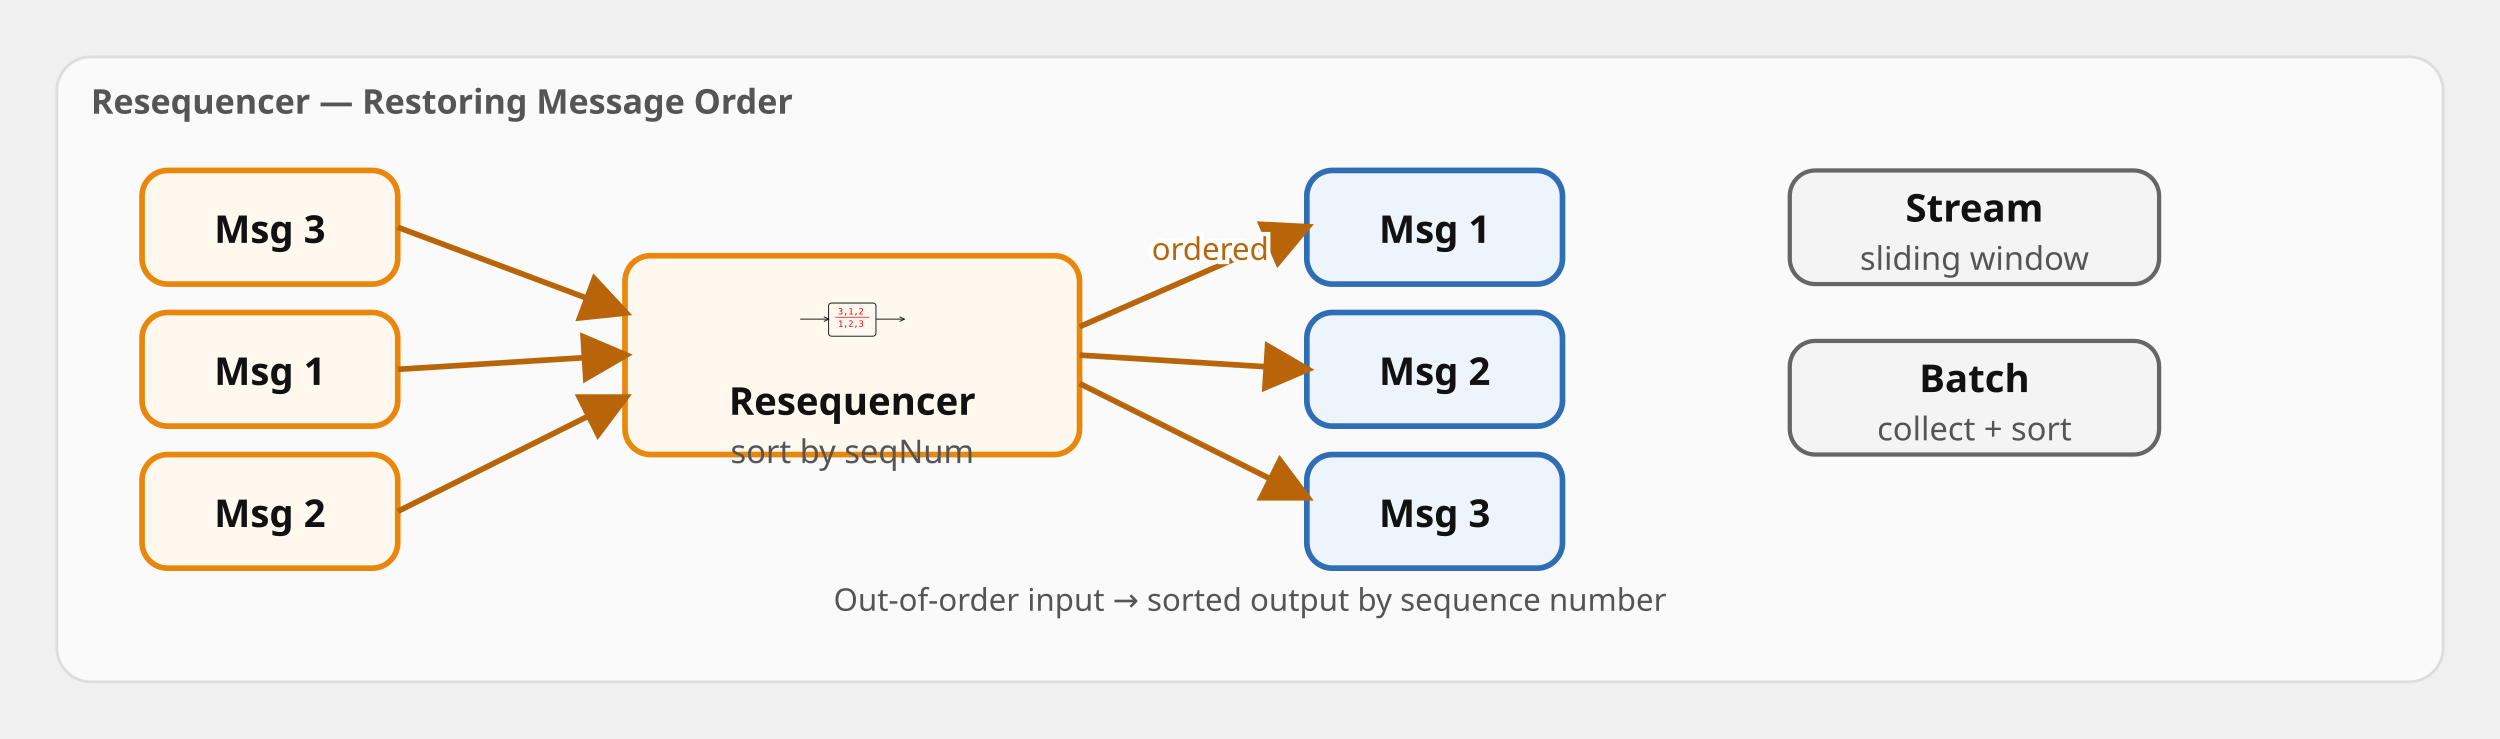
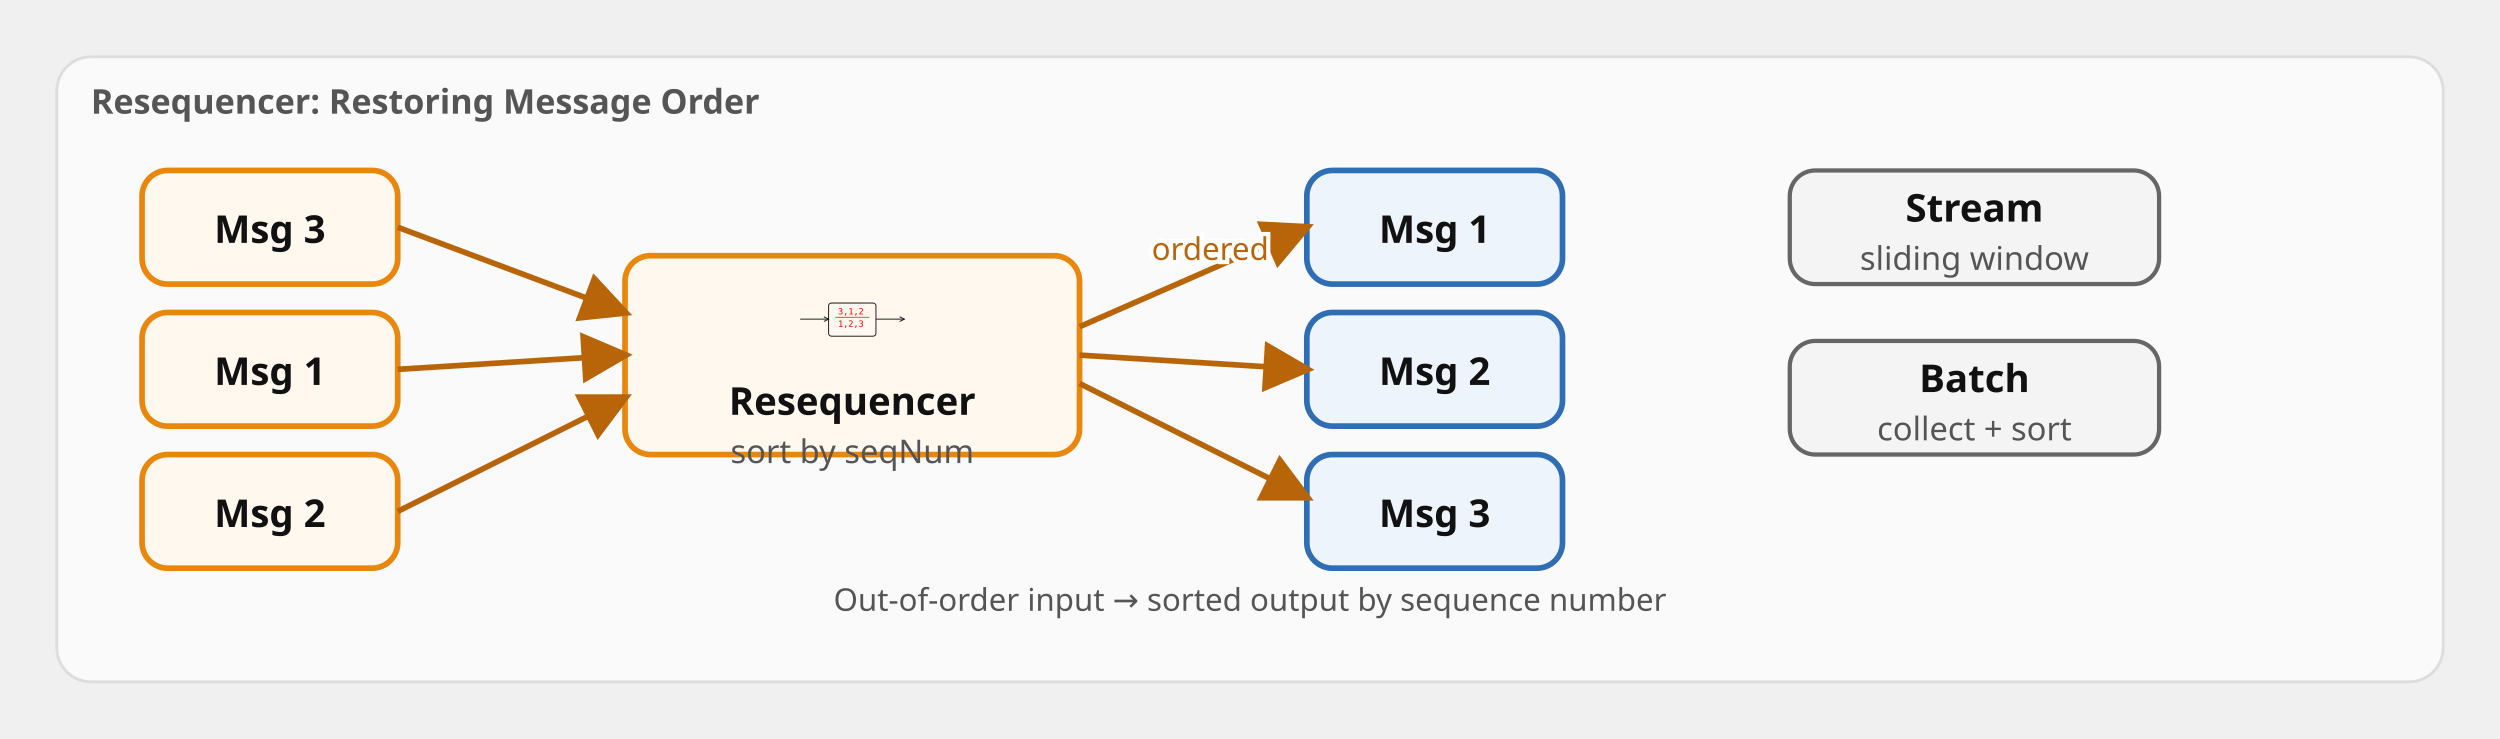
<svg xmlns="http://www.w3.org/2000/svg" viewBox="0 0 880 260" font-family="'Red Hat Text', system-ui, sans-serif" role="img">
  <defs>
    <marker id="a" viewBox="0 0 10 10" refX="8.5" refY="5" markerWidth="9" markerHeight="9" orient="auto-start-reverse">
      <path d="M0,0 L10,5 L0,10 z" fill="#555" />
    </marker>
    <marker id="am" viewBox="0 0 10 10" refX="8.5" refY="5" markerWidth="9" markerHeight="9" orient="auto-start-reverse">
      <path d="M0,0 L10,5 L0,10 z" fill="#b8650a" />
    </marker>
  </defs>
  <rect x="20" y="20" width="840" height="220" rx="12" fill="#fafafa" stroke="#ddd" />
-   <text x="32" y="40" font-size="12" font-weight="700" fill="#555555">Resequencer — Restoring Message Order</text>
+   <text x="32" y="40" font-size="12" font-weight="700" fill="#555555">Resequencer: Restoring Message Order</text>
  <rect x="50" y="60" width="90" height="40" rx="9" fill="#fff8ef" stroke="#e8870c" stroke-width="2" />
  <text x="95.0" y="85.5" font-size="13.5" font-weight="700" fill="#111111" text-anchor="middle">Msg 3</text>
  <rect x="50" y="110" width="90" height="40" rx="9" fill="#fff8ef" stroke="#e8870c" stroke-width="2" />
  <text x="95.0" y="135.5" font-size="13.5" font-weight="700" fill="#111111" text-anchor="middle">Msg 1</text>
  <rect x="50" y="160" width="90" height="40" rx="9" fill="#fff8ef" stroke="#e8870c" stroke-width="2" />
  <text x="95.0" y="185.5" font-size="13.5" font-weight="700" fill="#111111" text-anchor="middle">Msg 2</text>
  <rect x="220" y="90" width="160" height="70" rx="9" fill="#fff8ef" stroke="#e8870c" stroke-width="2" />
  <g transform="translate(280.0,94) scale(0.3333333)">
    <rect x="35" y="38" width="50" height="35" fill="#FFF8F0" stroke="#151515" rx="3" />
    <text x="45" y="50" font-size="9" font-family="monospace" fill="#EE0000" stroke="none">3,1,2</text>
    <text x="45" y="63" font-size="9" font-family="monospace" fill="#EE0000" stroke="none">1,2,3</text>
    <line x1="42" y1="53" x2="78" y2="53" stroke="#EE0000" stroke-width="0.75" />
    <line x1="5" y1="55" x2="35" y2="55" stroke="#151515" />
    <polyline points="30.0,57.5 35,55 30.0,52.5" stroke="#151515" fill="none" />
    <line x1="85" y1="55" x2="115" y2="55" stroke="#151515" />
    <polyline points="110.0,57.5 115,55 110.0,52.5" stroke="#151515" fill="none" />
  </g>
  <text x="300.0" y="146.0" font-size="13.5" font-weight="700" fill="#111111" text-anchor="middle">Resequencer</text>
  <text x="300.0" y="163.0" font-size="11.5" fill="#555555" text-anchor="middle">sort by seqNum</text>
  <rect x="460" y="60" width="90" height="40" rx="9" fill="#eef4fb" stroke="#2f6db5" stroke-width="2" />
  <text x="505.0" y="85.5" font-size="13.5" font-weight="700" fill="#111111" text-anchor="middle">Msg 1</text>
  <rect x="460" y="110" width="90" height="40" rx="9" fill="#eef4fb" stroke="#2f6db5" stroke-width="2" />
  <text x="505.0" y="135.5" font-size="13.5" font-weight="700" fill="#111111" text-anchor="middle">Msg 2</text>
  <rect x="460" y="160" width="90" height="40" rx="9" fill="#eef4fb" stroke="#2f6db5" stroke-width="2" />
  <text x="505.0" y="185.5" font-size="13.5" font-weight="700" fill="#111111" text-anchor="middle">Msg 3</text>
  <rect x="630" y="60" width="130" height="40" rx="9" fill="#f4f4f4" stroke="#666666" stroke-width="1.5" />
  <text x="695.0" y="78.0" font-size="13.5" font-weight="700" fill="#111111" text-anchor="middle">Stream</text>
  <text x="695.0" y="95.0" font-size="11.5" fill="#555555" text-anchor="middle">sliding window</text>
  <rect x="630" y="120" width="130" height="40" rx="9" fill="#f4f4f4" stroke="#666666" stroke-width="1.5" />
  <text x="695.0" y="138.0" font-size="13.5" font-weight="700" fill="#111111" text-anchor="middle">Batch</text>
  <text x="695.0" y="155.0" font-size="11.5" fill="#555555" text-anchor="middle">collect + sort</text>
  <path d="M140,80 L220,110" fill="none" stroke="#b8650a" stroke-width="2" marker-end="url(#am)" />
  <path d="M140,130 L220,125" fill="none" stroke="#b8650a" stroke-width="2" marker-end="url(#am)" />
  <path d="M140,180 L220,140" fill="none" stroke="#b8650a" stroke-width="2" marker-end="url(#am)" />
  <path d="M380,115 L460,80" fill="none" stroke="#b8650a" stroke-width="2" marker-end="url(#am)" />
  <text x="426.0" y="91.5" font-size="11" fill="#ffffff" stroke="#ffffff" stroke-width="3" paint-order="stroke" text-anchor="middle">ordered</text>
  <text x="426.0" y="91.5" font-size="11" fill="#b8650a" text-anchor="middle">ordered</text>
  <path d="M380,125 L460,130" fill="none" stroke="#b8650a" stroke-width="2" marker-end="url(#am)" />
  <path d="M380,135 L460,175" fill="none" stroke="#b8650a" stroke-width="2" marker-end="url(#am)" />
  <text x="440" y="215" font-size="11" fill="#555555" text-anchor="middle">Out-of-order input → sorted output by sequence number</text>
</svg>
